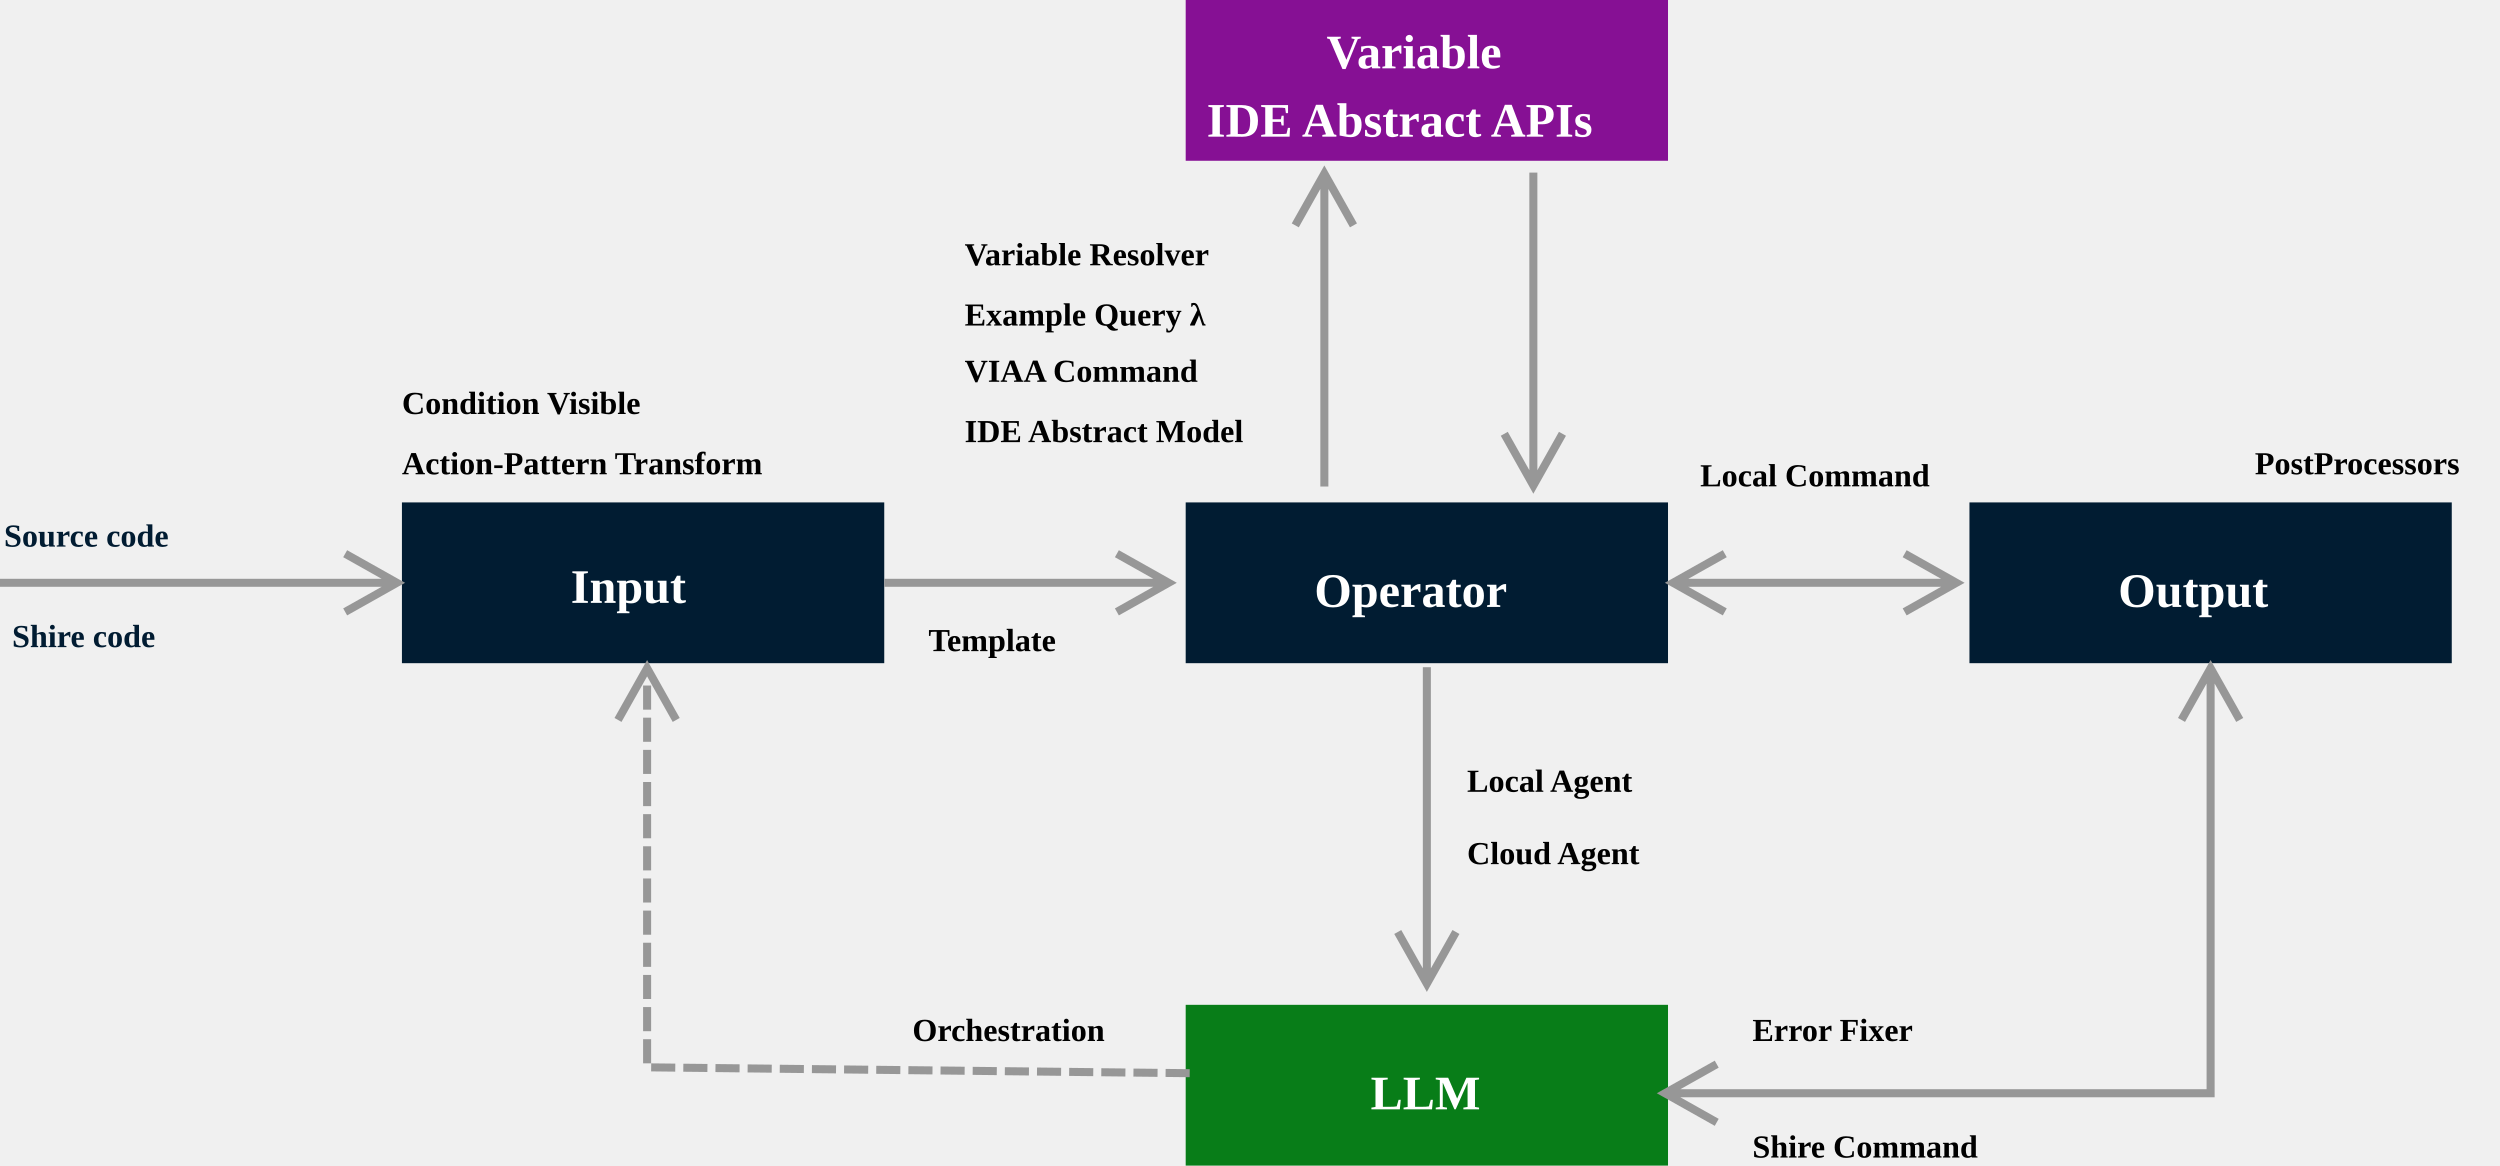
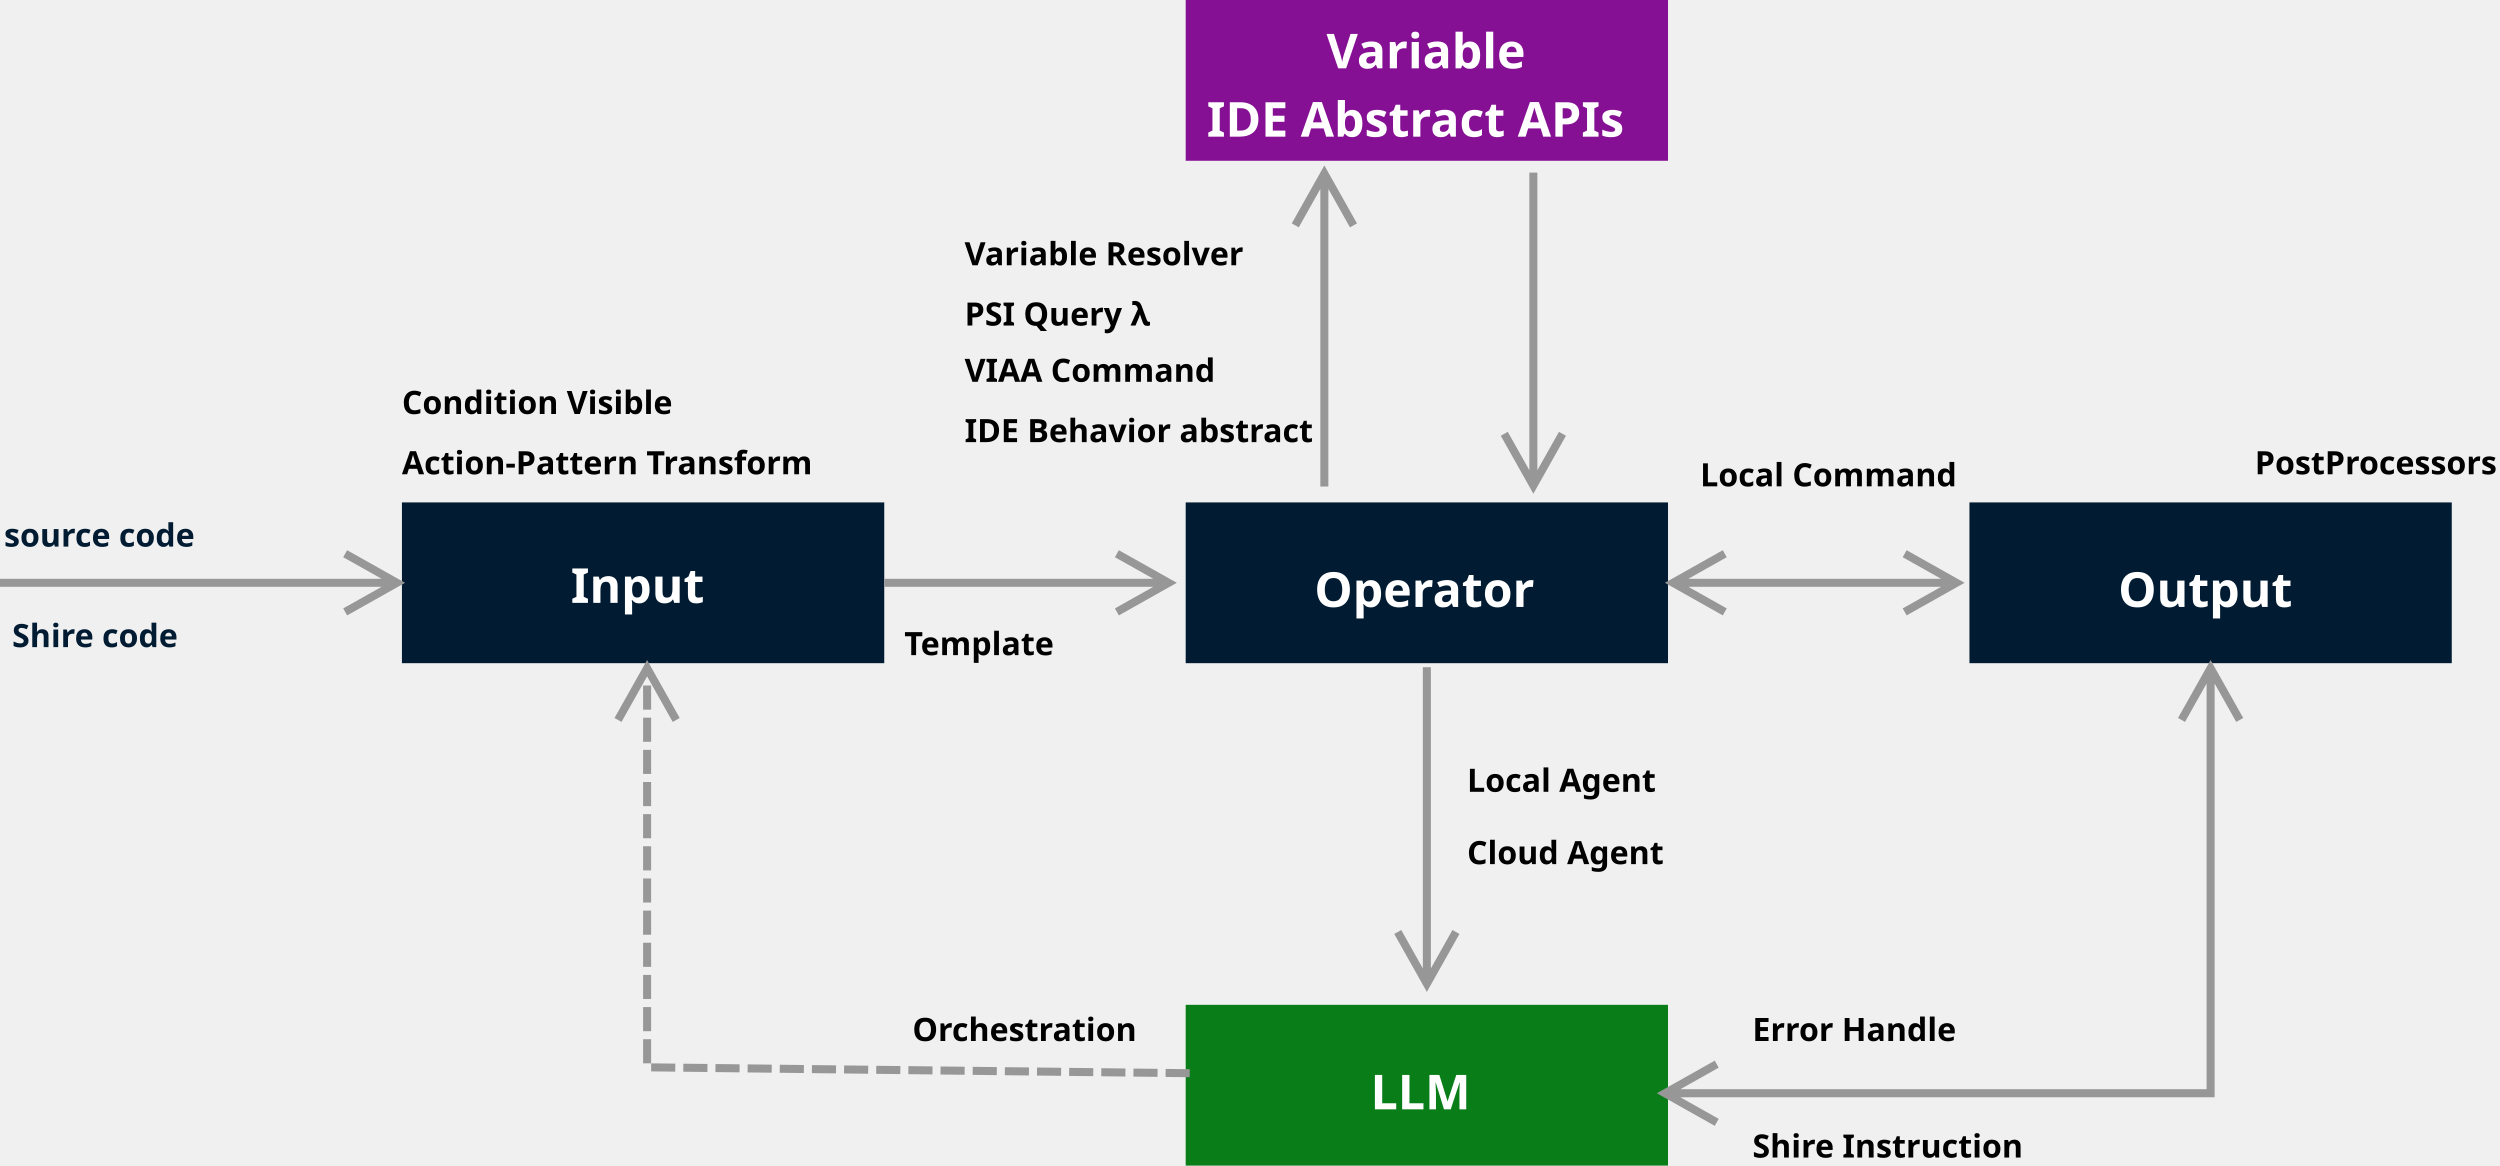
<svg xmlns="http://www.w3.org/2000/svg" width="622px" height="290px" viewBox="0 0 622 290" version="1.1">
-   <g id="Page-1" stroke-width="1" fill="none" fill-rule="evenodd">
+   <g id="Page-1" stroke="none" stroke-width="1" fill="none" fill-rule="evenodd">
    <g id="Group-6" transform="translate(0.5, 0)">
      <g id="Group-3" transform="translate(99.5, 125)">
        <rect id="Rectangle" fill="#011C32" x="0" y="0" width="120" height="40" />
-         <text id="Input" font-size="12" font-weight="bold" fill="#FFFFFF">
+         <text id="Input" font-family="NotoSerifSC-Bold, Noto Serif SC" font-size="12" font-weight="bold" fill="#FFFFFF">
          <tspan x="42" y="25">Input </tspan>
        </text>
      </g>
      <g id="Group" transform="translate(294.5, 125)">
        <rect id="Rectangle" fill="#011C32" x="0" y="0" width="120" height="40" />
-         <text id="Operator" font-size="12" font-weight="bold" fill="#FFFFFF">
+         <text id="Operator" font-family="NotoSerifSC-Bold, Noto Serif SC" font-size="12" font-weight="bold" fill="#FFFFFF">
          <tspan x="32" y="26">Operator</tspan>
        </text>
      </g>
      <g id="Group-4" transform="translate(294.5, 250)">
        <rect id="Rectangle" fill="#087D18" x="0" y="0" width="120" height="40" />
-         <text id="LLM" font-size="12" font-weight="bold" fill="#FFFFFF">
+         <text id="LLM" font-family="NotoSerifSC-Bold, Noto Serif SC" font-size="12" font-weight="bold" fill="#FFFFFF">
          <tspan x="46" y="26">LLM</tspan>
        </text>
      </g>
      <g id="Group-2" transform="translate(294.5, 0)">
        <rect id="Rectangle" fill="#861094" x="0" y="0" width="120" height="40" />
-         <text id="Variable-IDE-Abstrac" font-size="12" font-weight="bold" fill="#FFFFFF">
+         <text id="Variable-IDE-Abstrac" font-family="NotoSerifSC-Bold, Noto Serif SC" font-size="12" font-weight="bold" fill="#FFFFFF">
          <tspan x="35.036" y="17">Variable</tspan>
          <tspan x="5.234" y="34"> IDE Abstract APIs</tspan>
        </text>
      </g>
      <g id="Group-5" transform="translate(489.5, 125)">
        <rect id="Rectangle" fill="#011C32" x="0" y="0" width="120" height="40" />
-         <text id="Output" font-size="12" font-weight="bold" fill="#FFFFFF">
+         <text id="Output" font-family="NotoSerifSC-Bold, Noto Serif SC" font-size="12" font-weight="bold" fill="#FFFFFF">
          <tspan x="37" y="26">Output </tspan>
        </text>
      </g>
      <path id="Line" d="M85.869,136.888 L86.74,137.378 L98.74,144.128 L100.29,145 L98.74,145.872 L86.74,152.622 L85.869,153.112 L84.888,151.369 L85.76,150.878 L94.432,146 L-0.5,146 L-0.5,144 L94.432,144 L85.76,139.122 L84.888,138.631 L85.869,136.888 Z" fill="#979797" fill-rule="nonzero" />
      <path id="Line" d="M277.869,136.888 L278.74,137.378 L290.74,144.128 L292.29,145 L290.74,145.872 L278.74,152.622 L277.869,153.112 L276.888,151.369 L277.76,150.878 L286.432,146 L219.5,146 L219.5,144 L286.432,144 L277.76,139.122 L276.888,138.631 L277.869,136.888 Z" fill="#979797" fill-rule="nonzero" />
      <path id="Line" d="M329,41.161 L329.872,42.711 L336.622,54.711 L337.112,55.583 L335.369,56.563 L334.878,55.691 L330,47.018 L330,121.049 L328,121.049 L328,47.018 L323.122,55.691 L322.631,56.563 L320.888,55.583 L321.378,54.711 L328.128,42.711 L329,41.161 Z" fill="#979797" fill-rule="nonzero" />
      <path id="Line" d="M382,42.951 L381.999,116.983 L386.878,108.309 L387.369,107.437 L389.112,108.417 L388.622,109.289 L381.872,121.289 L381,122.839 L380.128,121.289 L373.378,109.289 L372.888,108.417 L374.631,107.437 L375.122,108.309 L379.999,116.98 L380,42.951 L382,42.951 Z" fill="#979797" fill-rule="nonzero" />
      <path id="Line" d="M355.5,166 L355.5,240.932 L360.378,232.26 L360.869,231.388 L362.612,232.369 L362.122,233.24 L355.372,245.24 L354.5,246.79 L353.628,245.24 L346.878,233.24 L346.388,232.369 L348.131,231.388 L348.622,232.26 L353.5,240.932 L353.5,166 L355.5,166 Z" fill="#979797" fill-rule="nonzero" />
      <path id="Line" d="M549.5,164.21 L550.372,165.76 L557.122,177.76 L557.612,178.631 L555.869,179.612 L555.378,178.74 L550.5,170.067 L550.5,273 L417.567,273 L426.24,277.878 L427.112,278.369 L426.131,280.112 L425.26,279.622 L413.26,272.872 L411.71,272 L413.26,271.128 L425.26,264.378 L426.131,263.888 L427.112,265.631 L426.24,266.122 L417.567,271 L548.5,271 L548.5,170.067 L543.622,178.74 L543.131,179.612 L541.388,178.631 L541.878,177.76 L548.628,165.76 L549.5,164.21 Z" fill="#979797" fill-rule="nonzero" />
      <path id="Line" d="M289.511,265.946 L290.511,265.957 L294.511,266 L295.511,266.011 L295.489,268.011 L294.489,268 L290.489,267.957 L289.489,267.946 L289.511,265.946 Z M281.512,265.859 L282.512,265.87 L286.511,265.914 L287.511,265.924 L287.49,267.924 L286.49,267.913 L282.49,267.87 L281.49,267.859 L281.512,265.859 Z M273.512,265.773 L274.512,265.784 L278.512,265.827 L279.512,265.838 L279.49,267.838 L278.49,267.827 L274.49,267.784 L273.49,267.773 L273.512,265.773 Z M265.513,265.686 L266.512,265.697 L270.512,265.741 L271.512,265.751 L271.491,267.751 L270.491,267.74 L266.491,267.697 L265.491,267.686 L265.513,265.686 Z M257.513,265.6 L258.513,265.611 L262.513,265.654 L263.513,265.665 L263.491,267.665 L262.491,267.654 L258.491,267.611 L257.491,267.6 L257.513,265.6 Z M249.513,265.513 L250.513,265.524 L254.513,265.567 L255.513,265.578 L255.491,267.578 L254.492,267.567 L250.492,267.524 L249.492,267.513 L249.513,265.513 Z M241.514,265.427 L242.514,265.438 L246.514,265.481 L247.514,265.492 L247.492,267.492 L246.492,267.481 L242.492,267.438 L241.492,267.427 L241.514,265.427 Z M233.514,265.34 L234.514,265.351 L238.514,265.394 L239.514,265.405 L239.492,267.405 L238.492,267.394 L234.493,267.351 L233.493,267.34 L233.514,265.34 Z M225.515,265.254 L226.515,265.265 L230.515,265.308 L231.514,265.319 L231.493,267.319 L230.493,267.308 L226.493,267.265 L225.493,267.254 L225.515,265.254 Z M217.515,265.167 L218.515,265.178 L222.515,265.221 L223.515,265.232 L223.493,267.232 L222.493,267.221 L218.494,267.178 L217.494,267.167 L217.515,265.167 Z M209.516,265.081 L210.516,265.092 L214.515,265.135 L215.515,265.146 L215.494,267.146 L214.494,267.135 L210.494,267.091 L209.494,267.081 L209.516,265.081 Z M201.516,264.994 L202.516,265.005 L206.516,265.048 L207.516,265.059 L207.494,267.059 L202.495,267.005 L201.495,266.994 L201.516,264.994 Z M193.517,264.908 L194.517,264.919 L198.516,264.962 L199.516,264.973 L199.495,266.973 L198.495,266.962 L194.495,266.918 L193.495,266.908 L193.517,264.908 Z M185.517,264.821 L186.517,264.832 L190.517,264.875 L191.517,264.886 L191.495,266.886 L186.496,266.832 L185.496,266.821 L185.517,264.821 Z M177.518,264.735 L178.518,264.746 L182.517,264.789 L183.517,264.8 L183.496,266.799 L182.496,266.789 L178.496,266.745 L177.496,266.735 L177.518,264.735 Z M169.518,264.648 L170.518,264.659 L174.518,264.702 L175.518,264.713 L175.496,266.713 L174.496,266.702 L170.496,266.659 L169.496,266.648 L169.518,264.648 Z M161.519,264.562 L162.519,264.572 L166.518,264.616 L167.518,264.627 L167.497,266.626 L166.497,266.616 L162.497,266.572 L161.497,266.562 L161.519,264.562 Z M161.5,258.559 L161.5,264.559 L159.5,264.559 L159.5,258.559 L161.5,258.559 Z M161.5,250.559 L161.5,256.559 L159.5,256.559 L159.5,250.559 L161.5,250.559 Z M161.5,242.559 L161.5,248.559 L159.5,248.559 L159.5,242.559 L161.5,242.559 Z M161.5,234.559 L161.5,240.559 L159.5,240.559 L159.5,234.559 L161.5,234.559 Z M161.5,226.559 L161.5,232.559 L159.5,232.559 L159.5,226.559 L161.5,226.559 Z M161.5,218.559 L161.5,224.559 L159.5,224.559 L159.5,218.559 L161.5,218.559 Z M161.5,210.559 L161.5,216.559 L159.5,216.559 L159.5,210.559 L161.5,210.559 Z M161.5,202.559 L161.5,208.559 L159.5,208.559 L159.5,202.559 L161.5,202.559 Z M161.5,194.559 L161.5,200.559 L159.5,200.559 L159.5,194.559 L161.5,194.559 Z M161.5,186.559 L161.5,192.559 L159.5,192.559 L159.5,186.559 L161.5,186.559 Z M161.5,178.559 L161.5,184.559 L159.5,184.559 L159.5,178.559 L161.5,178.559 Z M160.5,164.21 L161.372,165.76 L168.122,177.76 L168.612,178.631 L166.869,179.612 L166.378,178.74 L160.5,168.289 L154.622,178.74 L154.131,179.612 L152.388,178.631 L152.878,177.76 L159.628,165.76 L160.5,164.21 Z M161.5,170.559 L161.5,176.559 L159.5,176.559 L159.5,170.559 L161.5,170.559 Z" fill="#979797" fill-rule="nonzero" />
      <path id="Line" d="M473.869,136.888 L474.74,137.378 L486.74,144.128 L488.29,145 L486.74,145.872 L474.74,152.622 L473.869,153.112 L472.888,151.369 L473.76,150.878 L482.432,146 L419.567,146 L428.24,150.878 L429.112,151.369 L428.131,153.112 L427.26,152.622 L415.26,145.872 L413.71,145 L415.26,144.128 L427.26,137.378 L428.131,136.888 L429.112,138.631 L428.24,139.122 L419.567,144 L482.432,144 L473.76,139.122 L472.888,138.631 L473.869,136.888 Z" fill="#979797" fill-rule="nonzero" />
-       <text id="Source-code" font-size="8" font-weight="bold" fill="#011C32">
-         <tspan x="0.5" y="136">Source code</tspan>
+       <text id="source-code" font-family="NotoSerifSC-Bold, Noto Serif SC" font-size="8" font-weight="bold" fill="#011C32">
+         <tspan x="0.5" y="136">source code</tspan>
      </text>
-       <text id="Shire-code" font-size="8" font-weight="bold" fill="#011C32">
+       <text id="Shire-code" font-family="NotoSerifSC-Bold, Noto Serif SC" font-size="8" font-weight="bold" fill="#011C32">
        <tspan x="2.5" y="161">Shire code</tspan>
      </text>
-       <text id="Error-Handle" font-size="8" font-weight="bold" fill="#000000">
-         <tspan x="435.5" y="259">Error Fixer</tspan>
+       <text id="Error-Handle" font-family="NotoSerifSC-Bold, Noto Serif SC" font-size="8" font-weight="bold" fill="#000000">
+         <tspan x="435.5" y="259">Error Handle</tspan>
      </text>
-       <text id="Orchestration" font-size="8" font-weight="bold" fill="#000000">
+       <text id="Orchestration" font-family="NotoSerifSC-Bold, Noto Serif SC" font-size="8" font-weight="bold" fill="#000000">
        <tspan x="226.5" y="259">Orchestration</tspan>
      </text>
-       <text id="Shire-Instruction" font-size="8" font-weight="bold" fill="#000000">
-         <tspan x="435.5" y="288">Shire Command</tspan>
+       <text id="Shire-Instruction" font-family="NotoSerifSC-Bold, Noto Serif SC" font-size="8" font-weight="bold" fill="#000000">
+         <tspan x="435.5" y="288">Shire Instruction</tspan>
      </text>
-       <text id="Template" font-size="8" font-weight="bold" fill="#000000">
-         <tspan x="230.5" y="162">Template</tspan>
+       <text id="Template" font-family="NotoSerifSC-Bold, Noto Serif SC" font-size="8" font-weight="bold" fill="#000000">
+         <tspan x="224.5" y="163">Template</tspan>
      </text>
-       <text id="Example-Query-λ" font-size="8" font-weight="bold" fill="#000000">
-         <tspan x="239.5" y="81">Example Query λ </tspan>
+       <text id="PSI-Query-λ" font-family="NotoSerifSC-Bold, Noto Serif SC" font-size="8" font-weight="bold" fill="#000000">
+         <tspan x="239.5" y="81">PSI Query λ </tspan>
      </text>
-       <text id="VIAA-Command" font-size="8" font-weight="bold" fill="#000000">
+       <text id="VIAA-Command" font-family="NotoSerifSC-Bold, Noto Serif SC" font-size="8" font-weight="bold" fill="#000000">
        <tspan x="239.5" y="95">VIAA Command</tspan>
      </text>
-       <text id="Variable-Resolver" font-size="8" font-weight="bold" fill="#000000">
+       <text id="Variable-Resolver" font-family="NotoSerifSC-Bold, Noto Serif SC" font-size="8" font-weight="bold" fill="#000000">
        <tspan x="239.5" y="66">Variable Resolver</tspan>
      </text>
-       <text id="PostProcessors" font-size="8" font-weight="bold" fill="#000000">
+       <text id="PostProcessors" font-family="NotoSerifSC-Bold, Noto Serif SC" font-size="8" font-weight="bold" fill="#000000">
        <tspan x="560.5" y="118">PostProcessors</tspan>
      </text>
-       <text id="Condition-Visible" font-size="8" font-weight="bold" fill="#000000">
+       <text id="Condition-Visible" font-family="NotoSerifSC-Bold, Noto Serif SC" font-size="8" font-weight="bold" fill="#000000">
        <tspan x="99.5" y="103">Condition Visible</tspan>
      </text>
-       <text id="IDE-Behavior-abstrac" font-size="8" font-weight="bold" fill="#000000">
-         <tspan x="239.5" y="110">IDE Abstract Model</tspan>
+       <text id="IDE-Behavior-abstrac" font-family="NotoSerifSC-Bold, Noto Serif SC" font-size="8" font-weight="bold" fill="#000000">
+         <tspan x="239.5" y="110">IDE Behavior abstract</tspan>
      </text>
-       <text id="Cloud-Agent" font-size="8" font-weight="bold" fill="#000000">
+       <text id="Cloud-Agent" font-family="NotoSerifSC-Bold, Noto Serif SC" font-size="8" font-weight="bold" fill="#000000">
        <tspan x="364.5" y="215">Cloud Agent</tspan>
      </text>
-       <text id="Local-Agent" font-size="8" font-weight="bold" fill="#000000">
+       <text id="Local-Agent" font-family="NotoSerifSC-Bold, Noto Serif SC" font-size="8" font-weight="bold" fill="#000000">
        <tspan x="364.5" y="197">Local Agent</tspan>
      </text>
-       <text id="Local-Command" font-size="8" font-weight="bold" fill="#000000">
+       <text id="Local-Command" font-family="NotoSerifSC-Bold, Noto Serif SC" font-size="8" font-weight="bold" fill="#000000">
        <tspan x="422.5" y="121">Local Command</tspan>
      </text>
-       <text id="Action-Pattern-Trans" font-size="8" font-weight="bold" fill="#000000">
+       <text id="Action-Pattern-Trans" font-family="NotoSerifSC-Bold, Noto Serif SC" font-size="8" font-weight="bold" fill="#000000">
        <tspan x="99.5" y="118">Action-Pattern Transform</tspan>
      </text>
    </g>
  </g>
</svg>
